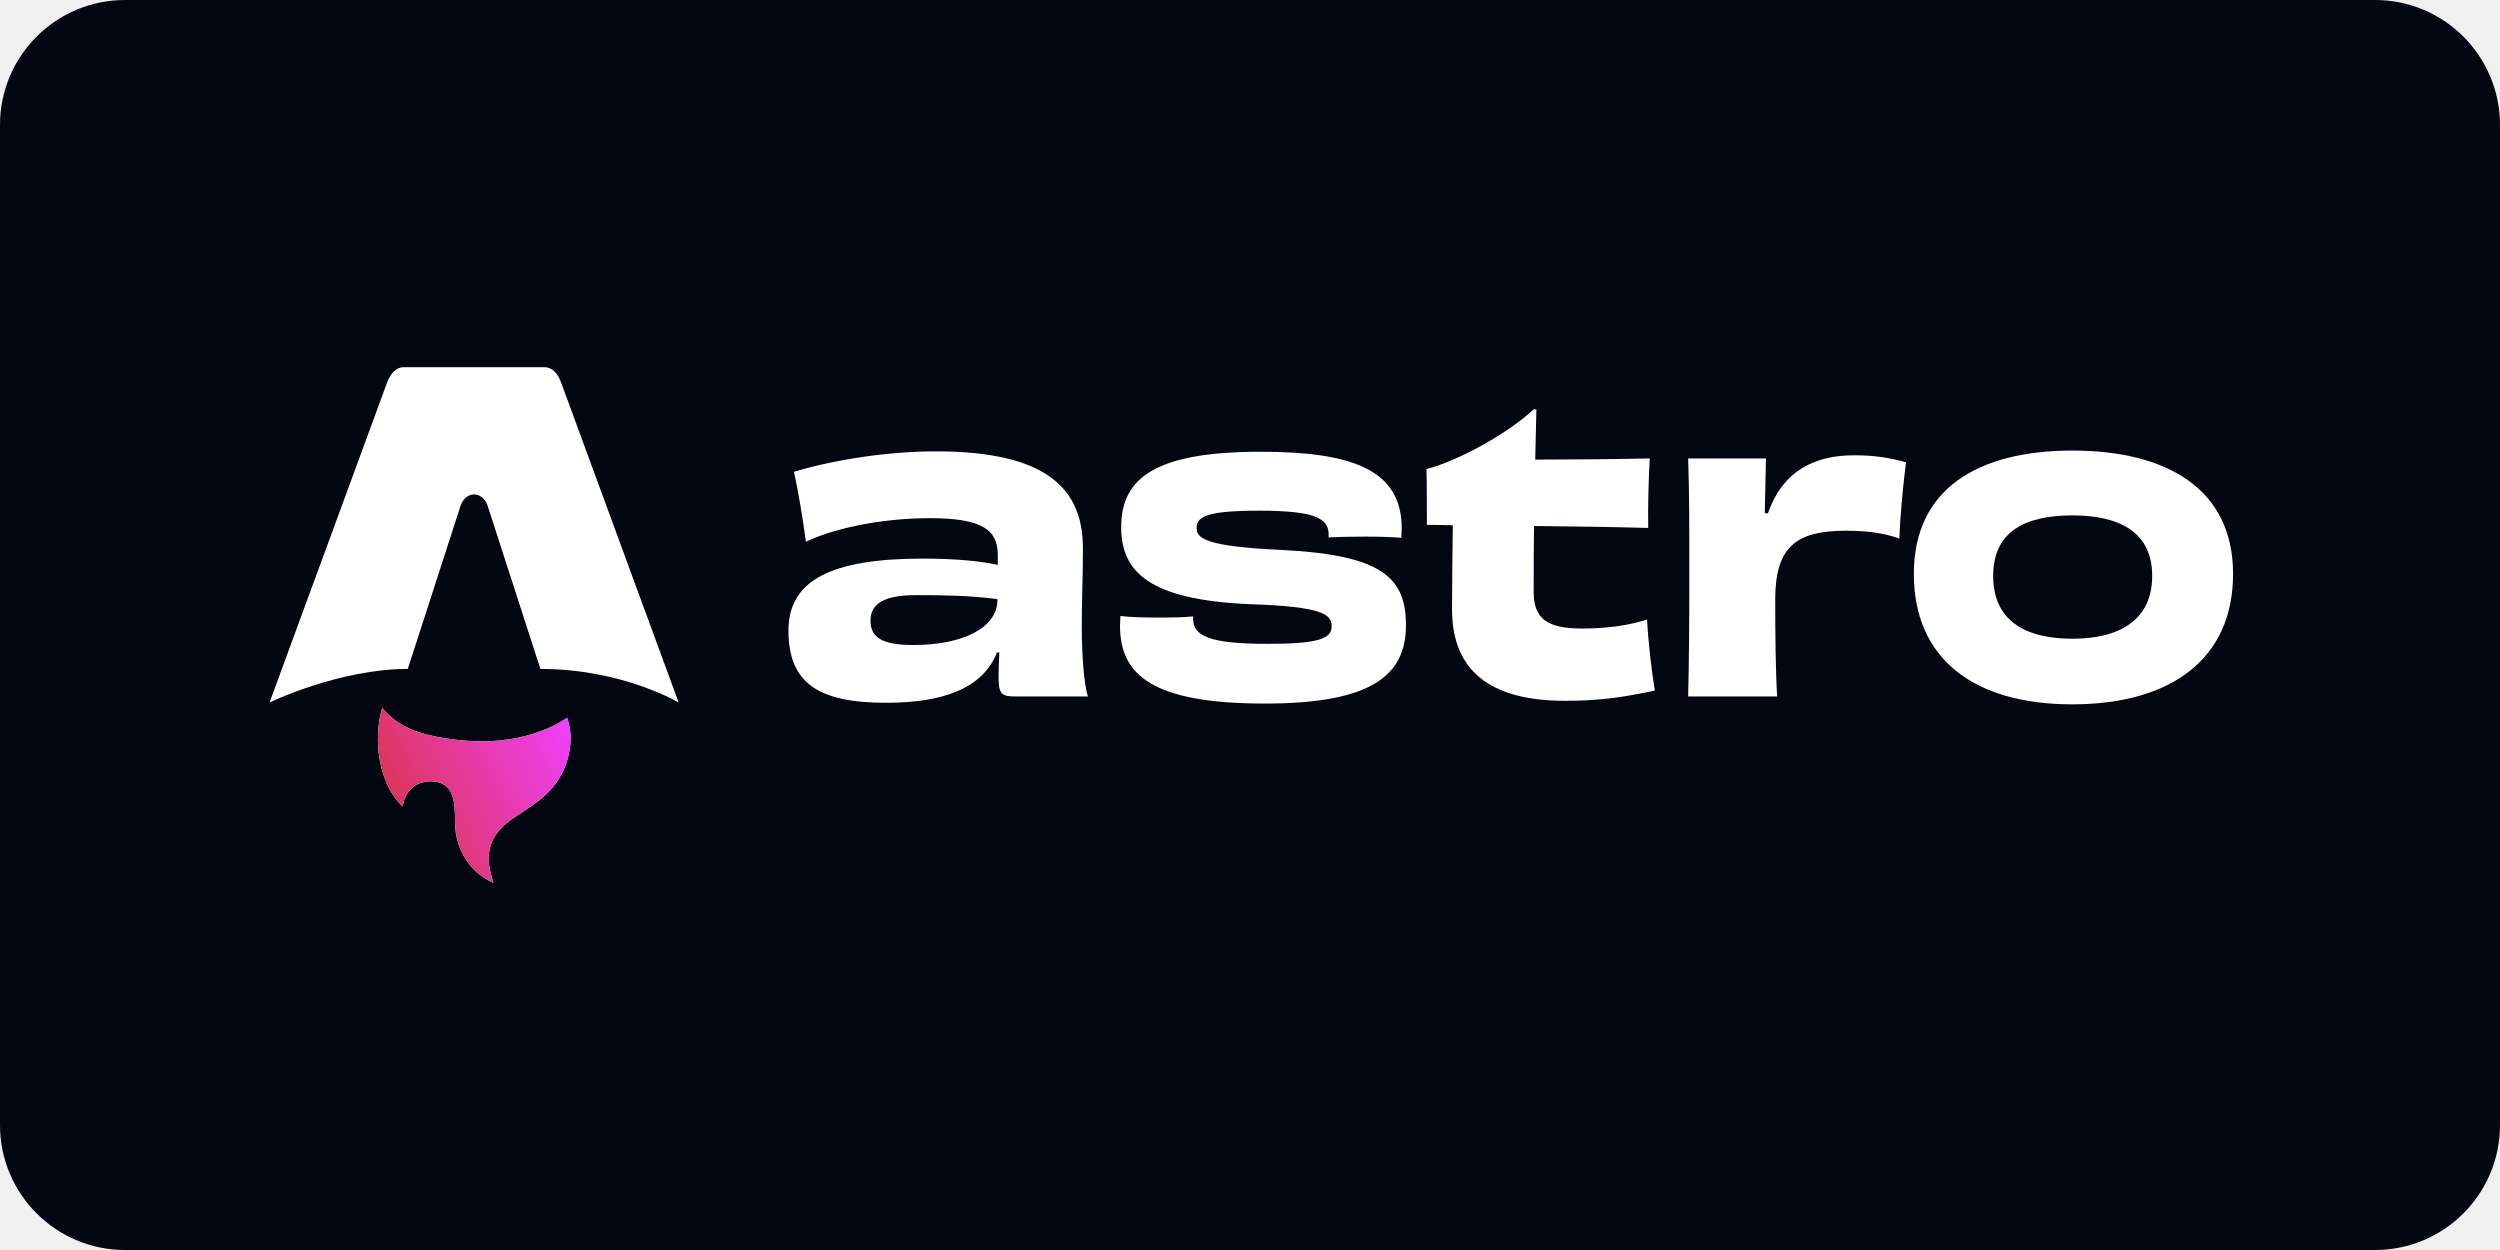
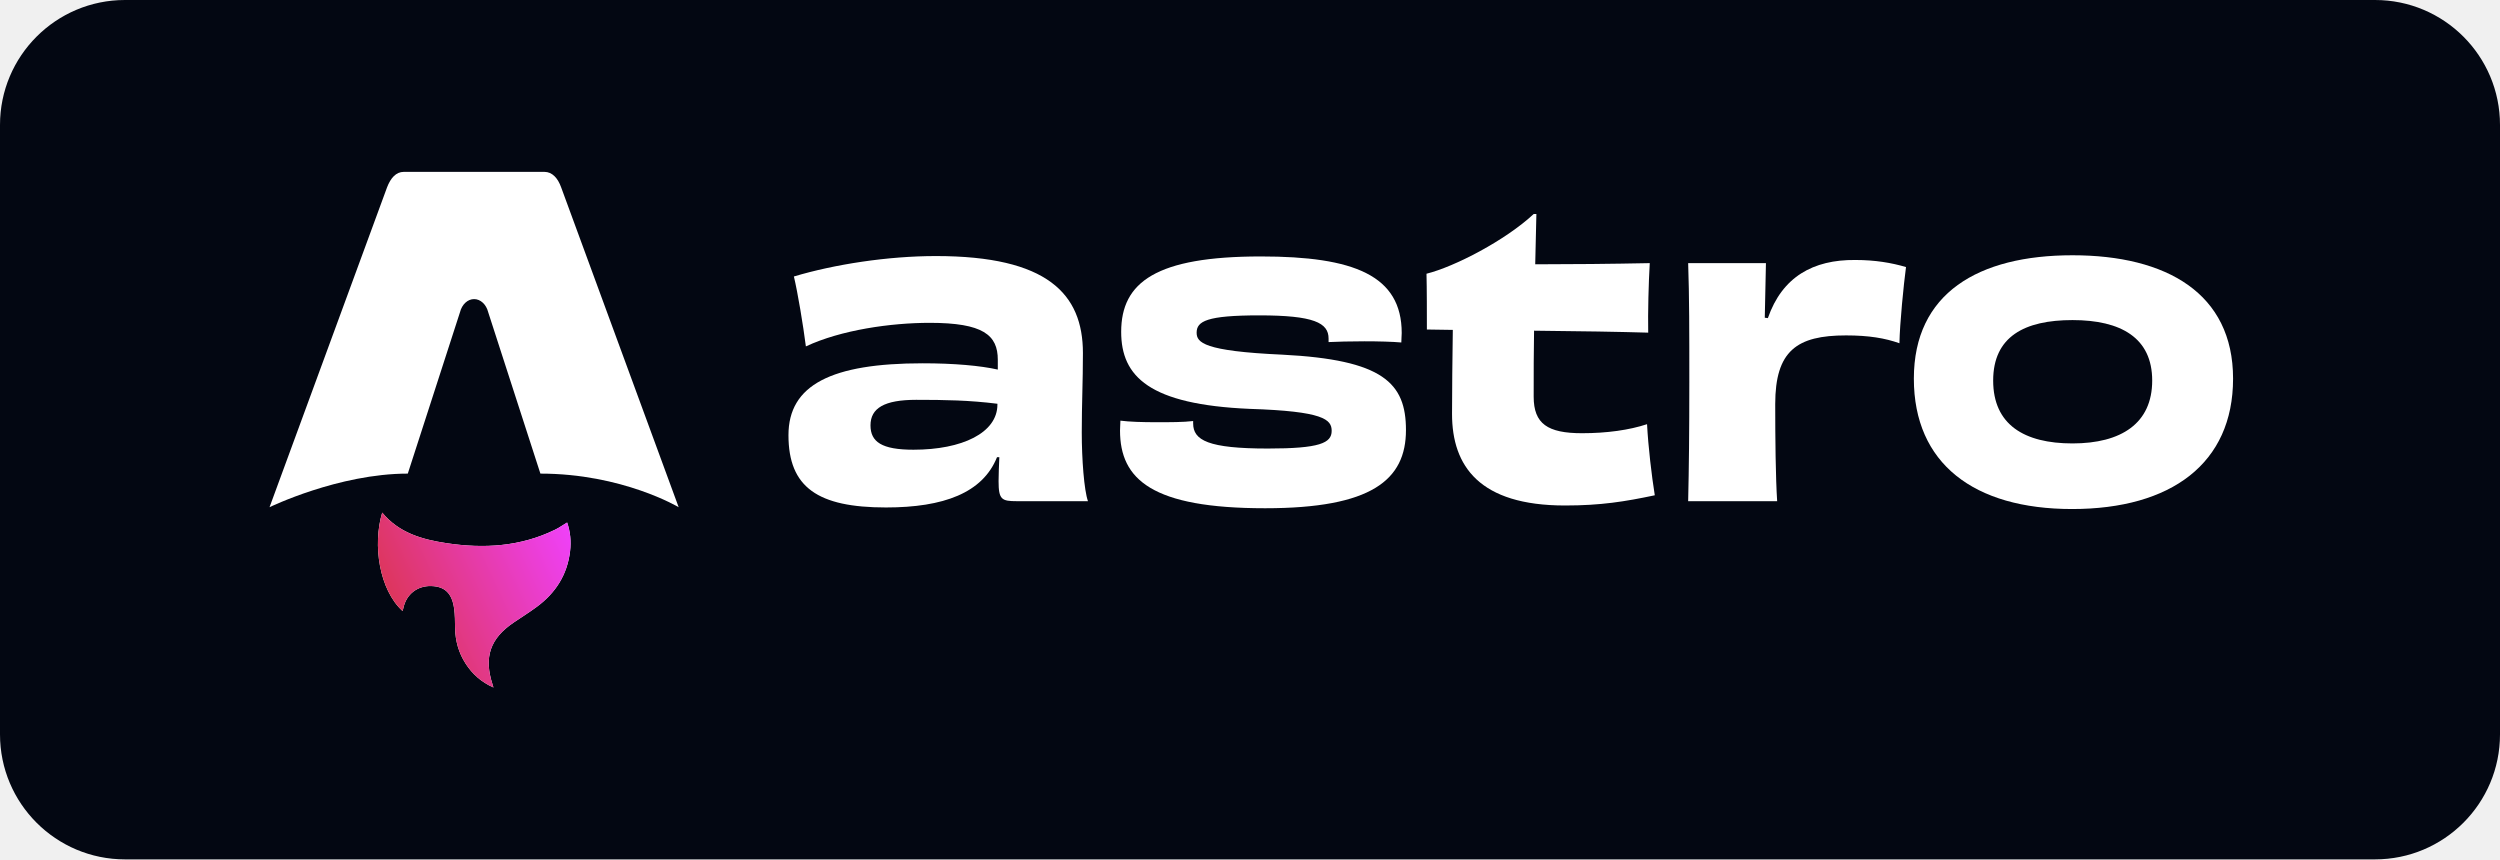
- <svg xmlns="http://www.w3.org/2000/svg" width="640" height="320" viewBox="0 0 640 320" fill="none">
-   <path d="M0 32C0 14.327 14.327 0 32 0H608C625.673 0 640 14.327 640 32V288C640 305.673 625.673 320 608 320H32C14.327 320 0 305.673 0 288V32Z" fill="#030712" />
-   <path d="M103.065 206.431C97.096 200.98 95.355 189.526 97.841 181.229C102.152 186.46 108.127 188.118 114.315 189.052C123.868 190.496 133.25 189.956 142.124 185.594C143.139 185.095 144.077 184.43 145.186 183.757C146.019 186.171 146.236 188.607 145.945 191.088C145.238 197.128 142.23 201.794 137.444 205.33C135.531 206.746 133.506 208.01 131.53 209.345C125.459 213.443 123.817 218.251 126.098 225.244C126.152 225.414 126.2 225.584 126.323 226C123.223 224.615 120.959 222.596 119.234 219.943C117.412 217.142 116.545 214.044 116.499 210.692C116.477 209.061 116.477 207.415 116.257 205.807C115.72 201.887 113.879 200.131 110.408 200.029C106.846 199.927 104.029 202.125 103.282 205.591C103.225 205.856 103.142 206.118 103.06 206.427L103.065 206.431Z" fill="white" />
-   <path d="M103.065 206.431C97.096 200.98 95.355 189.526 97.841 181.229C102.152 186.46 108.127 188.118 114.315 189.052C123.868 190.496 133.25 189.956 142.124 185.594C143.139 185.095 144.077 184.43 145.186 183.757C146.019 186.171 146.236 188.607 145.945 191.088C145.238 197.128 142.23 201.794 137.444 205.33C135.531 206.746 133.506 208.01 131.53 209.345C125.459 213.443 123.817 218.251 126.098 225.244C126.152 225.414 126.2 225.584 126.323 226C123.223 224.615 120.959 222.596 119.234 219.943C117.412 217.142 116.545 214.044 116.499 210.692C116.477 209.061 116.477 207.415 116.257 205.807C115.72 201.887 113.879 200.131 110.408 200.029C106.846 199.927 104.029 202.125 103.282 205.591C103.225 205.856 103.142 206.118 103.06 206.427L103.065 206.431Z" fill="url(#paint0_linear_5267_6545)" />
-   <path d="M69 179.845C69 179.845 86.674 171.244 104.396 171.244L117.759 129.925C118.26 127.926 119.72 126.568 121.369 126.568C123.018 126.568 124.479 127.926 124.979 129.925L138.342 171.244C159.332 171.244 173.739 179.845 173.739 179.845C173.739 179.845 143.719 98.136 143.66 97.972C142.798 95.556 141.343 94 139.383 94H103.359C101.398 94 100.002 95.556 99.082 97.972C99.017 98.133 69 179.845 69 179.845Z" fill="white" />
-   <path d="M255.338 153.563C255.338 160.804 246.324 165.128 233.842 165.128C225.719 165.128 222.847 163.116 222.847 158.893C222.847 154.468 226.413 152.356 234.535 152.356C241.866 152.356 248.106 152.457 255.338 153.362V153.563ZM255.437 144.613C250.979 143.607 244.243 143.004 236.219 143.004C212.842 143.004 201.847 148.535 201.847 161.407C201.847 174.782 209.375 179.911 226.809 179.911C241.569 179.911 251.572 176.19 255.238 167.039H255.832C255.733 169.251 255.635 171.463 255.635 173.173C255.635 177.899 256.426 178.302 260.289 178.302H278.516C277.525 175.486 276.931 167.541 276.931 160.703C276.931 153.362 277.228 147.831 277.228 140.389C277.228 125.205 268.116 115.55 239.587 115.55C227.304 115.55 213.634 117.662 203.235 120.78C204.224 124.903 205.611 133.249 206.305 138.68C215.319 134.456 228.097 132.646 238.003 132.646C251.672 132.646 255.437 135.764 255.437 142.099V144.613Z" fill="white" />
-   <path d="M305.446 157.786C302.971 158.088 299.602 158.088 296.135 158.088C292.47 158.088 289.103 157.988 286.824 157.686C286.824 158.49 286.725 159.395 286.725 160.2C286.725 172.77 294.948 180.111 323.871 180.111C351.11 180.111 359.926 172.871 359.926 160.099C359.926 148.032 354.083 142.098 328.23 140.791C308.121 139.886 306.338 137.674 306.338 135.159C306.338 132.244 308.913 130.735 322.385 130.735C336.352 130.735 340.116 132.646 340.116 136.668V137.573C342.098 137.473 345.663 137.372 349.328 137.372C352.795 137.372 356.559 137.473 358.739 137.674C358.739 136.769 358.838 135.964 358.838 135.26C358.838 120.477 346.554 115.65 322.781 115.65C296.036 115.65 287.022 122.187 287.022 134.959C287.022 146.423 294.254 153.563 319.909 154.669C338.828 155.273 340.908 157.384 340.908 160.3C340.908 163.418 337.838 164.826 324.565 164.826C309.309 164.826 305.446 162.714 305.446 158.39V157.786Z" fill="white" />
-   <path d="M392.621 104.789C385.39 111.527 372.414 118.264 365.184 120.075C365.283 123.795 365.283 130.634 365.283 134.354L371.919 134.455C371.819 141.595 371.721 150.243 371.721 155.975C371.721 169.35 378.753 179.407 400.644 179.407C409.857 179.407 415.998 178.401 423.626 176.792C422.833 171.864 421.941 164.322 421.644 158.59C417.088 160.098 411.343 160.903 405.003 160.903C396.187 160.903 392.621 158.49 392.621 151.551C392.621 145.517 392.621 139.885 392.72 134.656C404.013 134.757 415.305 134.958 421.941 135.159C421.842 129.93 422.04 122.387 422.338 117.36C412.73 117.56 401.932 117.661 393.017 117.661C393.117 113.237 393.215 109.013 393.315 104.789H392.621Z" fill="white" />
-   <path d="M451.783 131.339C451.882 126.109 451.981 121.684 452.08 117.36H432.169C432.467 126.009 432.467 134.859 432.467 147.831C432.467 160.803 432.367 169.753 432.169 178.301H454.952C454.556 172.268 454.457 162.111 454.457 153.462C454.457 139.786 460.005 135.864 472.584 135.864C478.429 135.864 482.589 136.568 486.254 137.875C486.353 132.747 487.344 122.791 487.937 118.366C484.173 117.26 480.013 116.556 474.961 116.556C464.165 116.455 456.24 120.88 452.575 131.439L451.783 131.339Z" fill="white" />
-   <path d="M550.963 147.427C550.963 158.389 543.037 163.518 530.559 163.518C518.177 163.518 510.252 158.691 510.252 147.427C510.252 136.164 518.276 131.941 530.559 131.941C542.939 131.941 550.963 136.466 550.963 147.427ZM571.666 146.925C571.666 125.102 554.629 115.348 530.559 115.348C506.389 115.348 489.947 125.102 489.947 146.925C489.947 168.646 505.3 180.312 530.46 180.312C555.819 180.312 571.666 168.646 571.666 146.925Z" fill="white" />
+ <svg xmlns="http://www.w3.org/2000/svg" width="640" height="220" viewBox="0 0 640 220" fill="none">
+   <path d="M0 32C0 14.327 14.327 0 32 0H608C625.673 0 640 14.327 640 32V188C640 205.673 625.673 220 608 220H32C14.327 220 0 205.673 0 188V32Z" fill="#030712" />
+   <path d="M103.065 156.431C97.096 150.98 95.355 139.526 97.841 131.229C102.152 136.46 108.127 138.118 114.315 139.052C123.868 140.496 133.25 139.956 142.124 135.594C143.139 135.095 144.077 134.43 145.186 133.757C146.019 136.171 146.236 138.607 145.945 141.088C145.238 147.128 142.23 151.794 137.444 155.33C135.531 156.746 133.506 158.01 131.53 159.345C125.459 163.443 123.817 168.251 126.098 175.244C126.152 175.414 126.2 175.584 126.323 176C123.223 174.615 120.959 172.596 119.234 169.943C117.412 167.142 116.545 164.044 116.499 160.692C116.477 159.061 116.477 157.415 116.257 155.807C115.72 151.887 113.879 150.131 110.408 150.029C106.846 149.927 104.029 152.125 103.282 155.591C103.225 155.856 103.142 156.118 103.06 156.427L103.065 156.431Z" fill="white" />
+   <path d="M103.065 156.431C97.096 150.98 95.355 139.526 97.841 131.229C102.152 136.46 108.127 138.118 114.315 139.052C123.868 140.496 133.25 139.956 142.124 135.594C143.139 135.095 144.077 134.43 145.186 133.757C146.019 136.171 146.236 138.607 145.945 141.088C145.238 147.128 142.23 151.794 137.444 155.33C135.531 156.746 133.506 158.01 131.53 159.345C125.459 163.443 123.817 168.251 126.098 175.244C126.152 175.414 126.2 175.584 126.323 176C123.223 174.615 120.959 172.596 119.234 169.943C117.412 167.142 116.545 164.044 116.499 160.692C116.477 159.061 116.477 157.415 116.257 155.807C115.72 151.887 113.879 150.131 110.408 150.029C106.846 149.927 104.029 152.125 103.282 155.591C103.225 155.856 103.142 156.118 103.06 156.427L103.065 156.431Z" fill="url(#paint0_linear_5267_6545)" />
+   <path d="M69 129.845C69 129.845 86.674 121.244 104.396 121.244L117.759 79.925C118.26 77.926 119.72 76.569 121.369 76.569C123.018 76.569 124.479 77.926 124.979 79.925L138.342 121.244C159.332 121.244 173.739 129.845 173.739 129.845C173.739 129.845 143.719 48.136 143.66 47.972C142.798 45.556 141.343 44 139.383 44H103.359C101.398 44 100.002 45.556 99.082 47.972C99.017 48.133 69 129.845 69 129.845Z" fill="white" />
+   <path d="M255.338 103.563C255.338 110.804 246.324 115.128 233.842 115.128C225.719 115.128 222.847 113.116 222.847 108.893C222.847 104.468 226.413 102.356 234.535 102.356C241.866 102.356 248.106 102.457 255.338 103.362V103.563ZM255.437 94.613C250.979 93.608 244.243 93.004 236.219 93.004C212.842 93.004 201.847 98.535 201.847 111.407C201.847 124.782 209.375 129.911 226.809 129.911C241.569 129.911 251.572 126.19 255.238 117.039H255.832C255.733 119.251 255.635 121.463 255.635 123.173C255.635 127.899 256.426 128.302 260.289 128.302H278.516C277.525 125.486 276.931 117.541 276.931 110.703C276.931 103.362 277.228 97.831 277.228 90.389C277.228 75.205 268.116 65.55 239.587 65.55C227.304 65.55 213.634 67.662 203.235 70.78C204.224 74.903 205.611 83.249 206.305 88.68C215.319 84.456 228.097 82.646 238.003 82.646C251.672 82.646 255.437 85.764 255.437 92.099V94.613Z" fill="white" />
+   <path d="M305.446 107.786C302.971 108.088 299.602 108.088 296.135 108.088C292.47 108.088 289.103 107.988 286.824 107.686C286.824 108.49 286.725 109.395 286.725 110.2C286.725 122.77 294.948 130.111 323.871 130.111C351.11 130.111 359.926 122.871 359.926 110.099C359.926 98.032 354.083 92.098 328.23 90.791C308.121 89.886 306.338 87.674 306.338 85.159C306.338 82.243 308.913 80.735 322.385 80.735C336.352 80.735 340.116 82.646 340.116 86.668V87.573C342.098 87.473 345.663 87.372 349.328 87.372C352.795 87.372 356.559 87.473 358.739 87.674C358.739 86.769 358.838 85.964 358.838 85.26C358.838 70.477 346.554 65.65 322.781 65.65C296.036 65.65 287.022 72.187 287.022 84.959C287.022 96.423 294.254 103.563 319.909 104.669C338.828 105.273 340.908 107.384 340.908 110.3C340.908 113.418 337.838 114.826 324.565 114.826C309.309 114.826 305.446 112.714 305.446 108.39V107.786Z" fill="white" />
+   <path d="M392.621 54.789C385.39 61.527 372.414 68.264 365.184 70.075C365.283 73.795 365.283 80.633 365.283 84.354L371.919 84.455C371.819 91.595 371.721 100.243 371.721 105.975C371.721 119.35 378.753 129.407 400.644 129.407C409.857 129.407 415.998 128.401 423.626 126.792C422.833 121.864 421.941 114.322 421.644 108.59C417.088 110.098 411.343 110.903 405.003 110.903C396.187 110.903 392.621 108.49 392.621 101.551C392.621 95.517 392.621 89.885 392.72 84.656C404.013 84.757 415.305 84.958 421.941 85.159C421.842 79.93 422.04 72.387 422.338 67.36C412.73 67.56 401.932 67.661 393.017 67.661C393.117 63.236 393.215 59.013 393.315 54.789H392.621Z" fill="white" />
+   <path d="M451.783 81.338C451.882 76.109 451.981 71.684 452.08 67.36H432.169C432.467 76.009 432.467 84.859 432.467 97.831C432.467 110.803 432.367 119.753 432.169 128.301H454.952C454.556 122.268 454.457 112.111 454.457 103.462C454.457 89.786 460.005 85.864 472.584 85.864C478.429 85.864 482.589 86.568 486.254 87.875C486.353 82.746 487.344 72.791 487.937 68.366C484.173 67.26 480.013 66.556 474.961 66.556C464.165 66.455 456.24 70.88 452.575 81.439L451.783 81.338Z" fill="white" />
+   <path d="M550.963 97.427C550.963 108.389 543.037 113.518 530.559 113.518C518.177 113.518 510.252 108.691 510.252 97.427C510.252 86.164 518.276 81.941 530.559 81.941C542.939 81.941 550.963 86.466 550.963 97.427ZM571.666 96.924C571.666 75.102 554.629 65.348 530.559 65.348C506.389 65.348 489.947 75.102 489.947 96.924C489.947 118.646 505.3 130.312 530.46 130.312C555.819 130.312 571.666 118.646 571.666 96.924Z" fill="white" />
  <defs>
-     <linearGradient id="paint0_linear_5267_6545" x1="96.745" y1="226" x2="154.357" y2="198.757" gradientUnits="userSpaceOnUse">
+     <linearGradient id="paint0_linear_5267_6545" x1="96.745" y1="176" x2="154.357" y2="148.757" gradientUnits="userSpaceOnUse">
      <stop stop-color="#D83333" />
      <stop offset="1" stop-color="#F041FF" />
    </linearGradient>
  </defs>
</svg>
